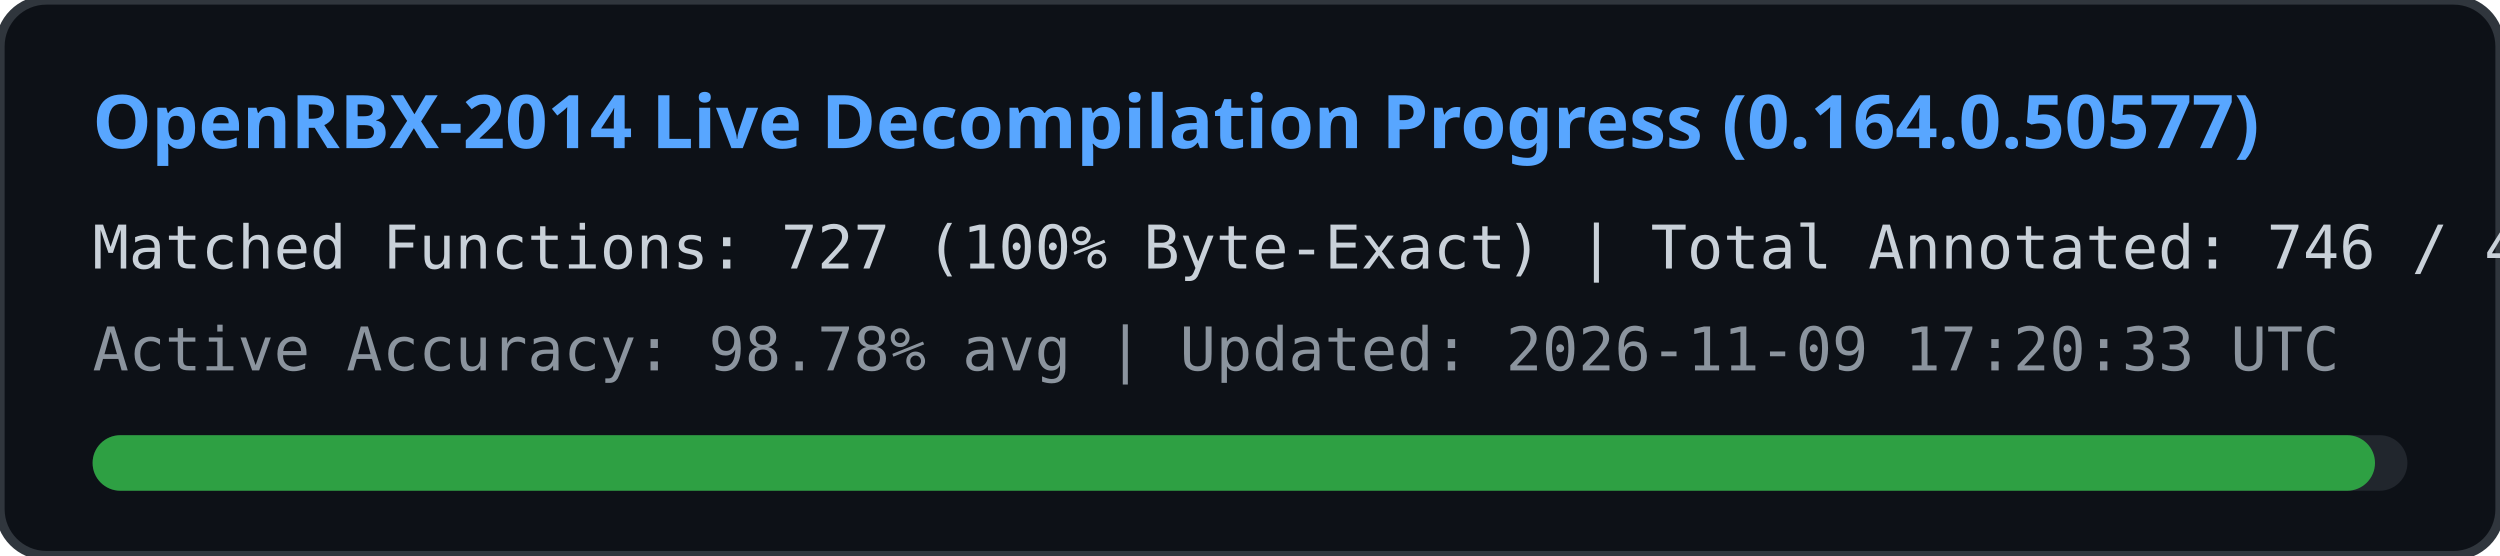
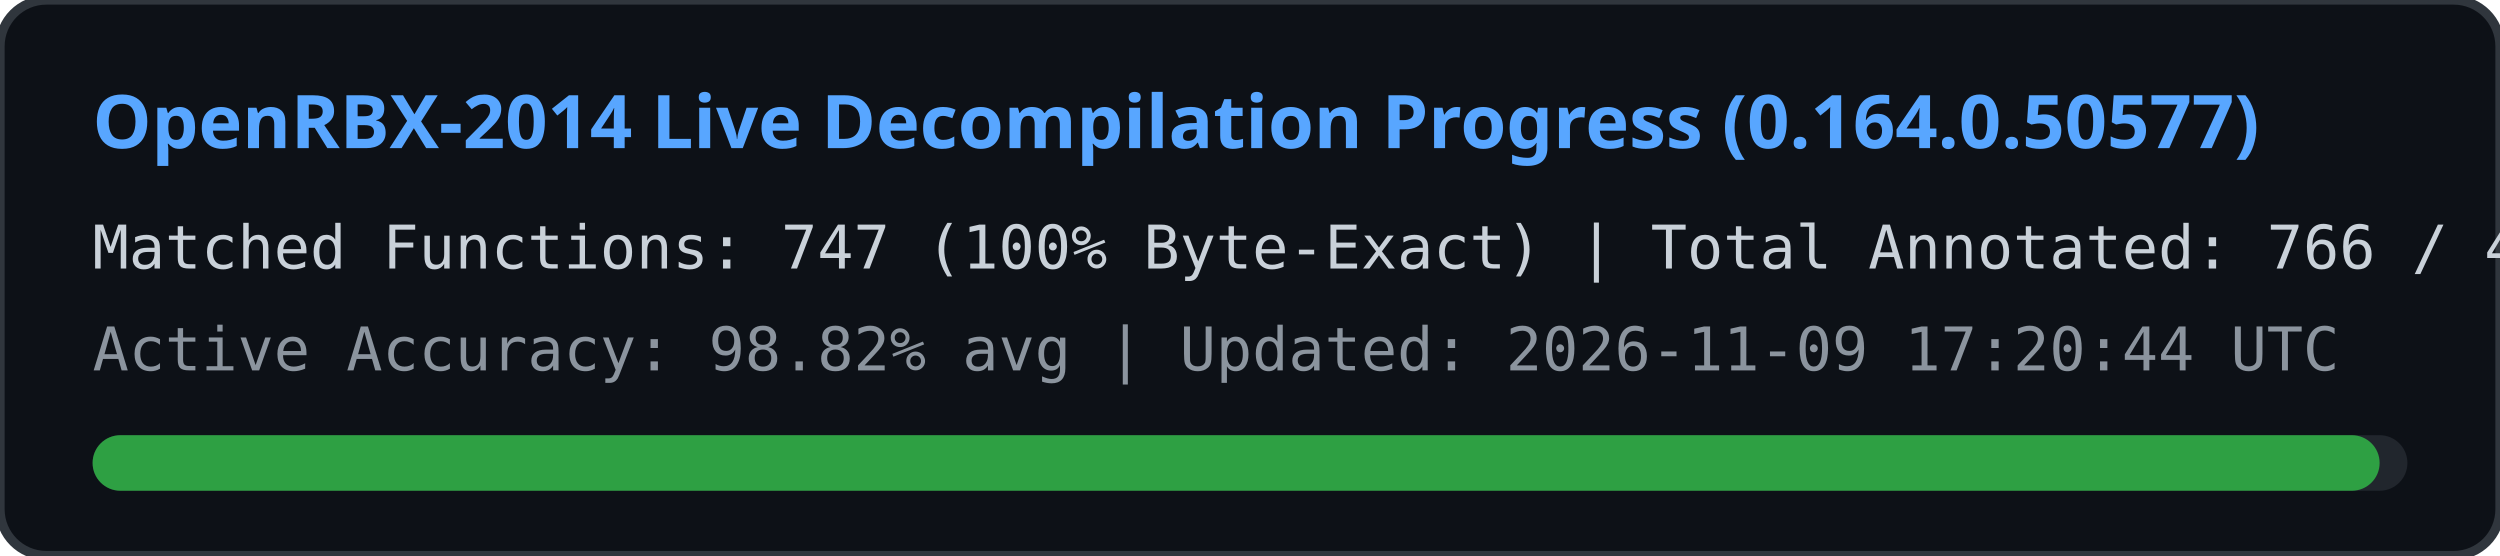
<svg xmlns="http://www.w3.org/2000/svg" width="540" height="120" viewBox="0 0 540 120">
  <rect width="540" height="120" rx="10" fill="#0d1117" stroke="#30363d" stroke-width="2" />
  <text x="20" y="32" fill="#58a6ff" font-family="Segoe UI, Ubuntu, sans-serif" font-size="16" font-weight="bold">
    OpenRBX-2014 Live Decompilation Progress (0.164.0.50577)
  </text>
  <text x="20" y="58" fill="#c9d1d9" font-family="Consolas, monospace" font-size="13">
-     Matched Functions: 727 (100% Byte-Exact) | Total Annotated: 746 / 40561
+     Matched Functions: 747 (100% Byte-Exact) | Total Annotated: 766 / 40561
  </text>
  <text x="20" y="80" fill="#8b949e" font-family="Consolas, monospace" font-size="13">
-     Active Accuracy: 98.78% avg | Updated: 2026-11-09 17:20:33 UTC
+     Active Accuracy: 98.82% avg | Updated: 2026-11-09 17:20:44 UTC
  </text>
  <rect x="20" y="94" width="500" height="12" rx="6" fill="#21262d" />
-   <rect x="20" y="94" width="493" height="12" rx="6" fill="#2ea043" />
+   <rect x="20" y="94" width="494" height="12" rx="6" fill="#2ea043" />
</svg>
